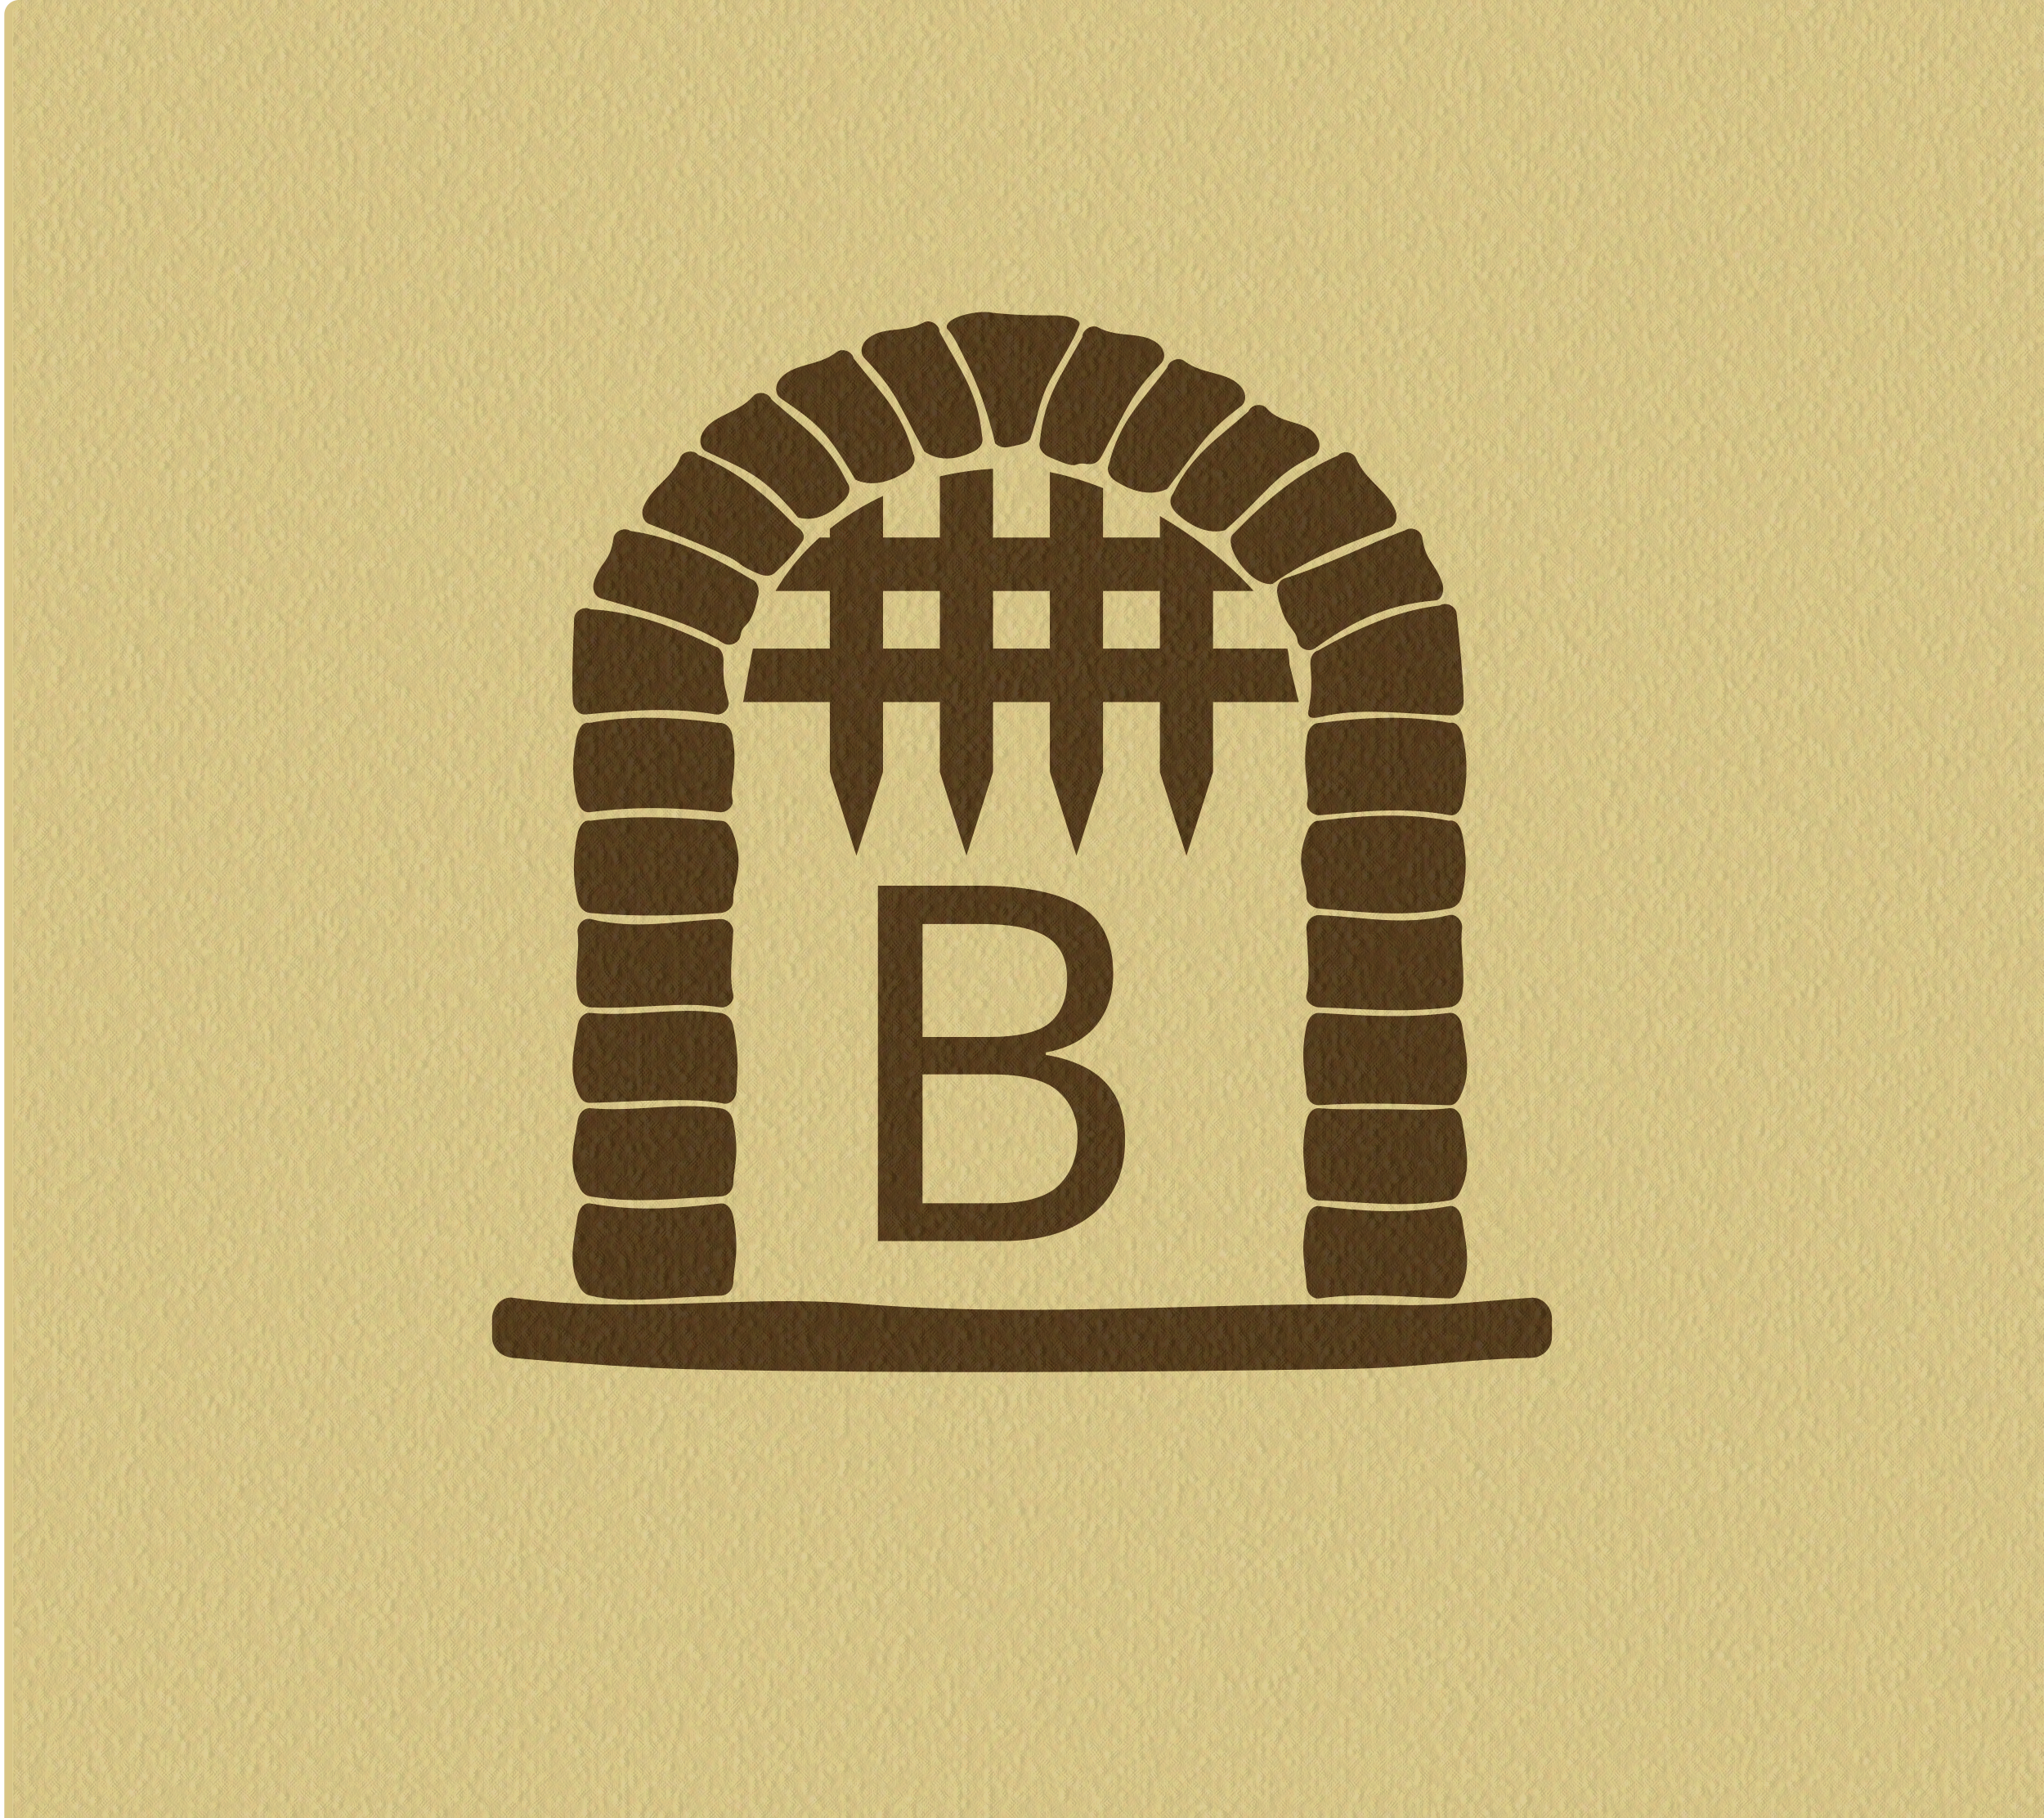
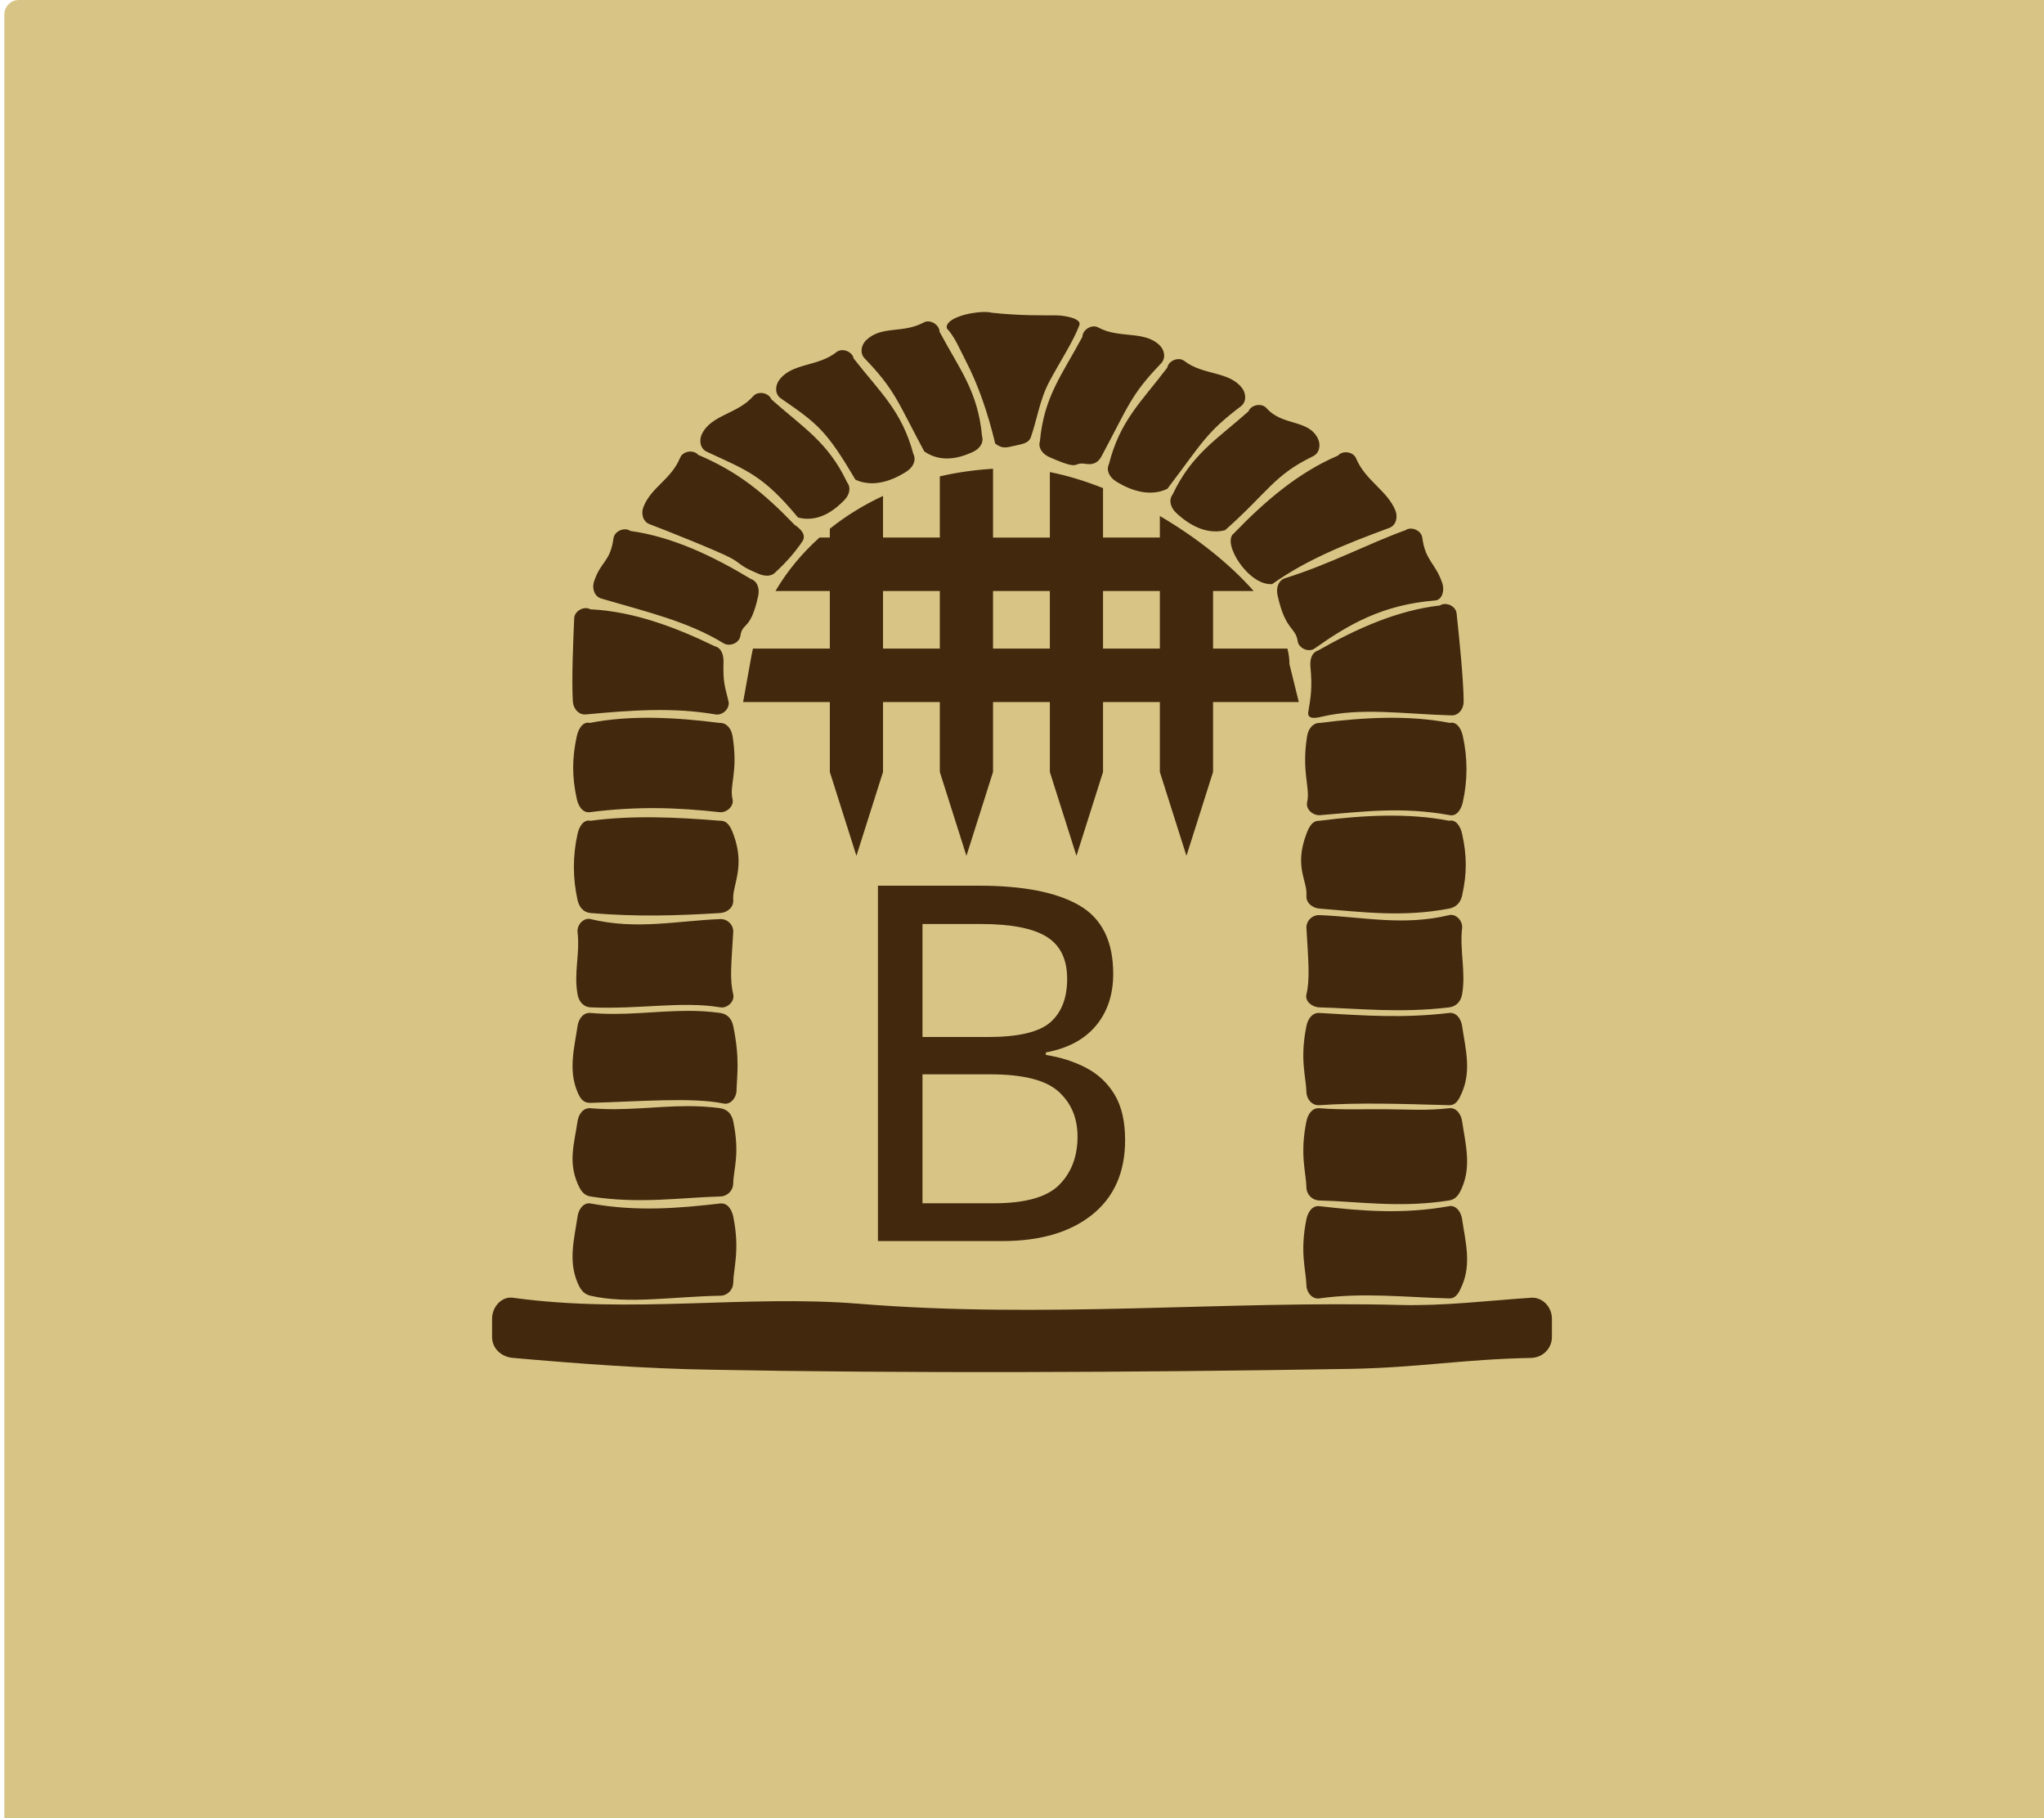
<svg xmlns="http://www.w3.org/2000/svg" width="675" height="600" viewBox="0 0 675 600" id="svg4372" version="1.1">
  <defs id="defs4374">
    <filter style="color-interpolation-filters:sRGB;" id="filter5738">
      <feTurbulence numOctaves="5" baseFrequency="0.4" id="feTurbulence5740" />
      <feConvolveMatrix order="5 5" kernelMatrix="-4 0 0 0 -4 0 -2 0 -2 0 0 0 -10 0 0 0 -2 0 -2 0 -4 0 0 0 -4 " targetX="2" targetY="2" id="feConvolveMatrix5742" />
      <feConvolveMatrix order="3 3" kernelMatrix="2 0 2 0 -5 0 2 0 2 " targetX="1" targetY="1" id="feConvolveMatrix5744" />
      <feColorMatrix type="saturate" result="result1" id="feColorMatrix5746" />
      <feComposite in2="SourceGraphic" operator="arithmetic" k1="1.5" k2="0.5" k3="0.5" result="result2" id="feComposite5748" />
      <feBlend mode="normal" in2="result1" result="result4" id="feBlend5750" />
      <feColorMatrix type="luminanceToAlpha" id="feColorMatrix5752" />
      <feDiffuseLighting surfaceScale="10" diffuseConstant="1" result="result3" id="feDiffuseLighting5754">
        <feDistantLight azimuth="180" elevation="35" id="feDistantLight5756" />
      </feDiffuseLighting>
      <feComposite in2="result4" operator="arithmetic" k1="1.5" k3="0.5" result="result5" id="feComposite5758" />
      <feBlend mode="normal" in2="result3" result="result6" id="feBlend5760" />
      <feComposite in2="SourceGraphic" operator="in" id="feComposite5762" />
    </filter>
  </defs>
  <g id="layer1" transform="translate(0,-452.3622)">
    <rect style="opacity:1;fill:#d8c586;fill-opacity:1;stroke:none;stroke-width:0.625;stroke-linecap:round;stroke-linejoin:round;stroke-miterlimit:4;stroke-dasharray:none;stroke-dashoffset:0;stroke-opacity:1" id="rect5700" width="682.857" height="621.429" x="1.429" y="452.362" ry="4.798" />
    <path id="path8070" d="m 324.619,555.369 c -5.019,0.136 -12.739,2.286 -11.928,5.417 2.617,2.798 4.207,6.79 6.069,10.377 4.153,7.999 7.346,17.005 9.904,27.677 2.36,1.667 3.21,1.419 6.673,0.637 2.312,-0.521 4.306,-0.826 5.037,-2.632 1.038,-2.946 1.734,-5.833 2.551,-8.804 0.905,-3.295 1.961,-6.679 3.799,-10.075 3.791,-7.003 7.663,-12.813 9.743,-18.287 0.766,-2.257 -5.202,-3.195 -7.61,-3.207 -5.155,-0.028 -11.713,0.154 -21.331,-0.864 -0.732,-0.195 -1.748,-0.271 -2.906,-0.24 z m -17.865,3.112 c -0.584,-0.067 -1.166,0.054 -1.688,0.33 -6.968,3.793 -13.802,0.918 -18.984,5.814 -1.729,1.634 -2.195,4.345 -0.547,6.062 10.024,10.443 10.642,13.834 19.67,30.686 6.614,4.683 13.977,1.096 16.018,0.226 2.172,-0.962 3.763,-2.959 3.078,-5.242 -1.329,-14.749 -7.362,-21.986 -14.016,-34.453 -0.028,-1.788 -1.779,-3.271 -3.53,-3.421 z m 54.213,1.653 c -1.752,0.15 -3.499,1.636 -3.53,3.424 -6.654,12.467 -12.688,19.703 -14.016,34.453 -0.685,2.283 0.905,4.28 3.078,5.242 10.996,4.87 7.252,1.477 12.12,2.265 2.343,0.38 4.009,-0.391 5.134,-2.49 9.028,-16.852 9.646,-20.244 19.67,-30.687 1.648,-1.716 1.182,-4.43 -0.547,-6.064 -5.181,-4.897 -13.251,-2.018 -20.219,-5.812 -0.52,-0.285 -1.105,-0.383 -1.688,-0.332 z m -83.101,7.84 c -0.584,0.067 -1.143,0.25 -1.608,0.619 -6.215,4.94 -14.658,3.497 -18.924,9.216 -1.423,1.908 -1.462,4.72 0.499,6.066 12.091,8.31 15.055,10.526 24.629,26.833 7.317,3.472 15.174,-1.544 17.034,-2.755 1.975,-1.323 3.201,-3.566 2.135,-5.697 -3.833,-14.3 -11.014,-20.389 -19.702,-31.521 -0.337,-1.756 -2.311,-2.916 -4.062,-2.762 z m 111.619,2.957 c -1.754,-0.134 -3.711,1.061 -4.022,2.822 -8.524,11.259 -15.618,17.45 -19.242,31.805 -1.034,2.146 0.223,4.371 2.218,5.664 1.878,1.184 9.809,6.084 17.074,2.505 11.556,-15.214 12.698,-18.466 24.234,-27.193 1.896,-1.435 1.861,-4.184 0.409,-6.071 -4.349,-5.656 -12.769,-4.09 -19.056,-8.938 -0.469,-0.364 -1.031,-0.552 -1.616,-0.595 z m -138.369,11.164 c -0.896,0.028 -1.762,0.36 -2.349,1.032 -5.226,5.985 -13.785,6.096 -16.955,12.495 -1.058,2.135 -0.576,4.873 1.576,5.877 13.253,6.179 18.531,7.703 30.136,21.71 7.82,2.089 13.555,-4.051 15.168,-5.579 1.705,-1.659 2.507,-4.087 1.077,-5.989 -6.337,-13.371 -14.493,-18.057 -25.037,-27.432 -0.539,-1.388 -2.121,-2.164 -3.615,-2.113 z m 164.779,3.973 c -1.494,-0.067 -3.078,0.721 -3.617,2.111 -10.544,9.375 -18.7,14.061 -25.037,27.432 -1.431,1.903 -0.629,4.332 1.077,5.991 1.613,1.528 8.442,7.886 16.261,5.796 14.284,-12.661 16.035,-18.107 29.042,-24.41 2.138,-1.036 2.636,-3.744 1.579,-5.879 -3.17,-6.398 -11.731,-4.025 -16.958,-10.01 -0.588,-0.672 -1.451,-1.001 -2.347,-1.032 z m -187.606,15.38 c -1.494,-0.107 -3.098,0.614 -3.669,1.99 -3.053,7.347 -9.448,9.626 -12.122,16.248 -0.892,2.21 -0.206,4.916 2.021,5.739 4.069,1.502 23.063,9.082 26.822,11.154 3.939,2.17 2.54,2.469 9.203,5.24 2.16,0.899 4.08,0.805 5.275,-0.285 4.066,-3.703 7.02,-7.228 9.315,-10.674 1.089,-2.118 -0.817,-3.932 -2.777,-5.277 -10.25,-10.642 -18.776,-17.524 -31.745,-23.032 -0.571,-0.687 -1.428,-1.043 -2.324,-1.104 z m 215.86,0.237 c -0.896,0.067 -1.754,0.418 -2.325,1.103 -12.969,5.508 -24.131,15.039 -34.382,25.682 -4.105,3.023 4.863,17.388 12.689,16.725 11.296,-8.002 23.692,-13.017 38.663,-18.546 2.228,-0.824 2.911,-3.529 2.019,-5.739 -2.674,-6.623 -9.941,-9.89 -12.995,-17.238 -0.571,-1.375 -2.175,-2.09 -3.669,-1.988 z m -116.216,5.437 c -6.083,0.363 -11.962,1.206 -17.571,2.515 l 0,20.195 -18.757,0 0,-13.741 c -6.432,2.996 -12.329,6.64 -17.569,10.834 l 0,2.907 -3.411,0 c -5.839,5.232 -10.747,11.175 -14.531,17.65 l 17.942,0 0,19.011 -25.395,0 c -0.158,0.723 -0.32,1.445 -0.452,2.175 l -2.789,15.477 28.637,0 0,23.087 8.783,27.692 8.786,-27.692 0,-23.087 18.757,0 0,23.087 8.786,27.692 8.786,-27.692 0,-23.087 18.76,0 0,23.087 8.786,27.692 8.781,-27.692 0,-23.087 18.76,0 0,23.087 8.786,27.692 8.786,-27.692 0,-23.087 28.316,0 -3.083,-12.497 c 0,-1.67 -0.234,-3.392 -0.673,-5.155 l -24.56,0 0,-19.011 13.407,0 c -7.844,-8.93 -18.885,-17.686 -30.979,-24.763 l 0,7.113 -18.76,0 0,-16.321 c -5.946,-2.366 -11.871,-4.17 -17.567,-5.294 l 0,21.616 -18.76,0 0,-22.71 z m 137.83,19.757 c -0.588,0.028 -1.158,0.189 -1.643,0.532 -12.113,4.343 -24.909,11.225 -39.827,15.869 -2.24,0.79 -2.908,3.257 -2.402,5.587 2.565,11.795 5.972,10.457 6.653,15.195 0.34,2.36 3.619,3.786 5.561,2.415 11.287,-7.966 22.371,-14.451 39.827,-15.867 2.366,-0.191 3.145,-3.324 2.404,-5.589 -2.22,-6.79 -5.599,-7.304 -6.655,-15.195 -0.238,-1.772 -2.155,-3.015 -3.918,-2.947 z m -259.249,0.232 c -1.763,-0.067 -3.683,1.178 -3.92,2.949 -1.056,7.891 -4.214,7.528 -6.434,14.318 -0.741,2.265 0.12,4.918 2.401,5.587 15.31,4.495 28.562,7.557 40.374,14.77 2.028,1.239 5.222,-0.067 5.561,-2.415 0.681,-4.737 3.324,-1.425 5.89,-13.219 0.506,-2.329 -0.163,-4.8 -2.404,-5.589 -12.644,-7.615 -25.878,-13.918 -39.824,-15.866 -0.484,-0.344 -1.055,-0.512 -1.643,-0.535 z m 85.091,20.37 18.757,0 0,19.011 -18.757,0 0,-19.011 z m 36.329,0 18.76,0 0,19.011 -18.76,0 0,-19.011 z m 36.326,0 18.76,0 0,19.011 -18.76,0 0,-19.011 z m 112.912,4.283 c -0.59,0.008 -1.165,0.161 -1.658,0.492 -13.991,1.594 -27.381,7.561 -40.212,14.853 -2.259,0.731 -2.771,3.151 -2.541,5.524 0.649,6.683 0.094,9.985 -0.709,14.703 -0.399,2.35 1.808,2.263 4.117,1.711 13.446,-3.217 27.246,-0.947 43.19,-0.498 2.373,0.067 4.005,-2.191 3.995,-4.575 -0.04,-7.147 -1.482,-21.248 -2.34,-29.163 -0.193,-1.778 -2.079,-3.07 -3.843,-3.047 z m -283.913,1.371 c -1.762,0.094 -3.56,1.505 -3.637,3.292 -0.345,7.954 -0.876,20.366 -0.448,27.5 0.142,2.38 1.923,4.525 4.286,4.303 15.882,-1.492 29.216,-2.331 42.842,0 2.34,0.4 4.837,-1.984 4.286,-4.303 -1.106,-4.656 -1.874,-6.158 -1.661,-12.869 0.08,-2.383 -0.594,-4.764 -2.896,-5.347 -13.276,-6.438 -27.025,-11.517 -41.09,-12.193 -0.515,-0.297 -1.095,-0.412 -1.683,-0.383 z m 22.384,36.206 c -7.198,-0.094 -14.211,0.386 -20.865,1.691 -2.308,-0.555 -3.772,1.975 -4.286,4.303 -1.609,7.284 -1.622,13.582 0,20.866 0.519,2.327 1.931,4.602 4.286,4.303 15.909,-2.019 28.905,-1.543 42.842,0 2.359,0.261 4.837,-1.984 4.286,-4.303 -1.105,-4.656 1.944,-8.952 0,-20.866 -0.385,-2.353 -1.914,-4.399 -4.286,-4.303 -7.397,-0.951 -14.779,-1.602 -21.977,-1.691 z m 242.282,0 c -7.198,0.094 -14.583,0.739 -21.979,1.691 -2.372,-0.094 -3.899,1.95 -4.283,4.303 -1.944,11.914 1.105,17.197 0,21.853 -0.551,2.319 1.918,4.497 4.283,4.303 14.09,-1.153 27.074,-2.879 42.845,0 2.335,0.426 3.765,-1.976 4.283,-4.303 1.622,-7.284 1.61,-14.569 0,-21.853 -0.515,-2.328 -1.975,-4.859 -4.283,-4.303 -6.655,-1.305 -13.667,-1.779 -20.866,-1.691 z m -0.234,32.305 c -7.198,0.094 -14.582,0.743 -21.979,1.693 -2.372,-0.094 -3.442,2.074 -4.283,4.303 -4.161,11.023 0.384,15.441 0,20.387 -0.185,2.377 1.917,4.116 4.283,4.303 14.314,1.134 27.463,2.922 42.845,0 2.332,-0.445 3.765,-1.976 4.284,-4.303 1.622,-7.284 1.609,-13.103 0,-20.387 -0.515,-2.328 -1.975,-4.859 -4.284,-4.303 -6.654,-1.305 -13.667,-1.782 -20.866,-1.693 z m -241.379,0.549 c -7.197,-0.094 -14.353,0.205 -21.3,1.143 -2.308,-0.556 -3.772,1.975 -4.286,4.303 -1.609,7.284 -1.622,14.569 0,21.853 0.518,2.327 1.921,4.104 4.286,4.303 15.383,1.294 28.529,0.88 42.842,0 2.369,-0.145 4.47,-1.926 4.286,-4.303 -0.384,-4.946 4.161,-10.83 0,-21.853 -0.841,-2.229 -1.914,-4.398 -4.286,-4.303 -7.107,-0.587 -14.344,-1.056 -21.542,-1.143 z m 263.102,32.21 c -0.282,-0.028 -0.57,4.2e-4 -0.859,0.081 -15.195,3.658 -28.311,0.584 -42.845,0 -2.372,-0.094 -4.425,1.925 -4.283,4.305 0.654,11.023 1.196,16.905 0,21.85 -0.559,2.317 1.911,4.239 4.283,4.303 12.708,0.347 26.629,1.953 42.845,0 2.357,-0.285 3.866,-1.956 4.284,-4.303 1.295,-7.284 -0.851,-14.566 0,-21.85 0.241,-2.072 -1.452,-4.238 -3.426,-4.375 z m -285.263,1.317 c -1.974,0.136 -3.667,2.303 -3.426,4.376 0.851,7.284 -1.295,13.25 0,20.534 0.417,2.347 1.915,4.197 4.286,4.303 16.215,0.728 30.135,-2.137 42.842,0 2.341,0.395 4.846,-1.986 4.286,-4.303 -1.196,-4.946 -0.654,-9.511 0,-20.534 0.14,-2.38 -1.914,-4.401 -4.286,-4.306 -14.534,0.584 -27.647,3.659 -42.842,0 -0.288,-0.081 -0.578,-0.094 -0.86,-0.081 z m 32.833,30.374 c -10.647,0.028 -20.795,1.679 -31.973,0.687 -2.364,-0.21 -3.94,1.947 -4.286,4.306 -1.069,7.284 -3.106,14.567 0,21.85 0.933,2.192 1.913,3.604 4.286,3.537 16.215,-0.462 33.822,-1.914 43.934,0.219 2.323,0.49 4.239,-1.922 4.286,-4.306 0.107,-4.946 1.172,-10.278 -1.091,-21.301 -0.48,-2.335 -1.935,-3.978 -4.286,-4.306 -3.716,-0.517 -7.32,-0.693 -10.869,-0.688 z m 208.727,0.687 c -2.37,-0.141 -3.804,1.97 -4.283,4.306 -2.263,11.023 -0.107,16.905 0,21.85 0.054,2.384 1.916,4.471 4.283,4.303 12.708,-0.9 26.629,-0.462 42.845,0 2.373,0.067 3.349,-2.111 4.284,-4.303 3.106,-7.284 1.069,-14.566 0,-21.85 -0.346,-2.359 -1.927,-4.589 -4.284,-4.306 -14.904,1.795 -27.981,0.892 -42.845,0 z m -208.727,30.766 c -10.647,0.028 -20.795,1.679 -31.973,0.687 -2.364,-0.21 -3.94,1.944 -4.286,4.303 -1.069,7.284 -3.106,13.253 0,20.537 0.933,2.192 1.941,3.933 4.286,4.303 16.215,2.561 30.135,0.318 42.842,0 2.373,-0.067 4.239,-1.919 4.286,-4.303 0.107,-4.946 2.263,-9.514 0,-20.537 -0.48,-2.335 -1.935,-3.976 -4.286,-4.303 -3.716,-0.517 -7.32,-0.693 -10.869,-0.687 z m 208.727,0.687 c -2.366,-0.192 -3.804,1.968 -4.283,4.303 -2.263,11.023 -0.107,16.907 0,21.853 0.054,2.384 1.911,4.244 4.283,4.303 12.708,0.318 26.629,2.561 42.845,0 2.345,-0.371 3.349,-2.111 4.284,-4.303 3.106,-7.284 1.069,-14.569 0,-21.853 -0.346,-2.359 -1.926,-4.575 -4.284,-4.303 -7.41,0.856 -13.977,0.388 -20.94,0.328 -7.069,-0.067 -14.533,0.274 -21.905,-0.328 z M 194.168,849.656 c -1.877,0.203 -3.14,2.271 -3.443,4.336 -1.069,7.284 -3.106,14.569 0,21.853 0.933,2.192 1.973,3.769 4.286,4.303 12.422,2.87 27.237,0.259 42.842,0 2.373,-0.04 4.239,-1.919 4.286,-4.303 0.107,-4.946 2.263,-10.83 0,-21.853 -0.48,-2.335 -1.928,-4.574 -4.286,-4.303 -13.657,1.568 -27.457,2.773 -42.842,0 -0.292,-0.067 -0.575,-0.067 -0.843,-0.04 z m 285.228,0.877 c -0.269,-0.028 -0.548,-0.028 -0.84,0.04 -15.385,2.773 -29.188,1.568 -42.845,0 -2.358,-0.27 -3.804,1.97 -4.284,4.305 -2.263,11.023 -0.107,16.905 0,21.851 0.053,2.384 1.934,4.639 4.284,4.303 14.281,-2.042 28.563,-0.363 42.845,0 2.373,0.067 3.349,-2.111 4.284,-4.303 3.106,-7.284 1.069,-14.567 0,-21.851 -0.302,-2.064 -1.567,-4.135 -3.443,-4.338 z m -310.718,30.227 c -3.451,-0.028 -6.178,3.372 -6.178,6.96 l 0,6.044 c 0,3.828 3.081,6.577 6.877,6.91 22.004,1.933 43.601,3.537 64.926,3.889 63.158,1.233 140.113,0.958 212.292,-0.279 22.572,-0.477 36.094,-3.129 59.029,-3.609 3.809,-0.081 6.876,-3.083 6.876,-6.911 l 0,-6.044 c 0,-3.828 -3.074,-7.163 -6.876,-6.911 -14.374,0.955 -28.786,2.763 -43.258,2.385 -57.181,-1.492 -117.394,4.594 -178.586,-0.395 -37.453,-3.053 -75.21,3.417 -114.403,-1.99 -0.237,-0.04 -0.469,-0.054 -0.699,-0.054 z" style="fill:#42290d;fill-opacity:1;stroke:none;stroke-width:10;stroke-linecap:round;stroke-linejoin:round;stroke-miterlimit:4;stroke-dasharray:none;stroke-dashoffset:0;stroke-opacity:1" />
    <text xml:space="preserve" style="font-style:normal;font-weight:normal;font-size:163.956px;line-height:125%;font-family:sans-serif;letter-spacing:0px;word-spacing:0px;fill:#42290d;fill-opacity:1;stroke:none;stroke-width:1px;stroke-linecap:butt;stroke-linejoin:miter;stroke-opacity:1" x="274.682" y="860.129" id="text8072" transform="scale(0.9977126,1.002293)">
      <tspan id="tspan8074" x="274.682" y="860.129" style="font-style:normal;font-variant:normal;font-weight:normal;font-stretch:normal;font-family:'Archivo Black';-inkscape-font-specification:'Archivo Black, ';fill:#42290d;fill-opacity:1">B</tspan>
    </text>
-     <rect ry="4.798" y="451.648" x="4" height="621.429" width="682.857" id="rect5710" style="opacity:0.14;fill:#d8c586;fill-opacity:1;stroke:none;stroke-width:0.625;stroke-linecap:round;stroke-linejoin:round;stroke-miterlimit:4;stroke-dasharray:none;stroke-dashoffset:0;stroke-opacity:1;filter:url(#filter5738)" />
  </g>
</svg>
